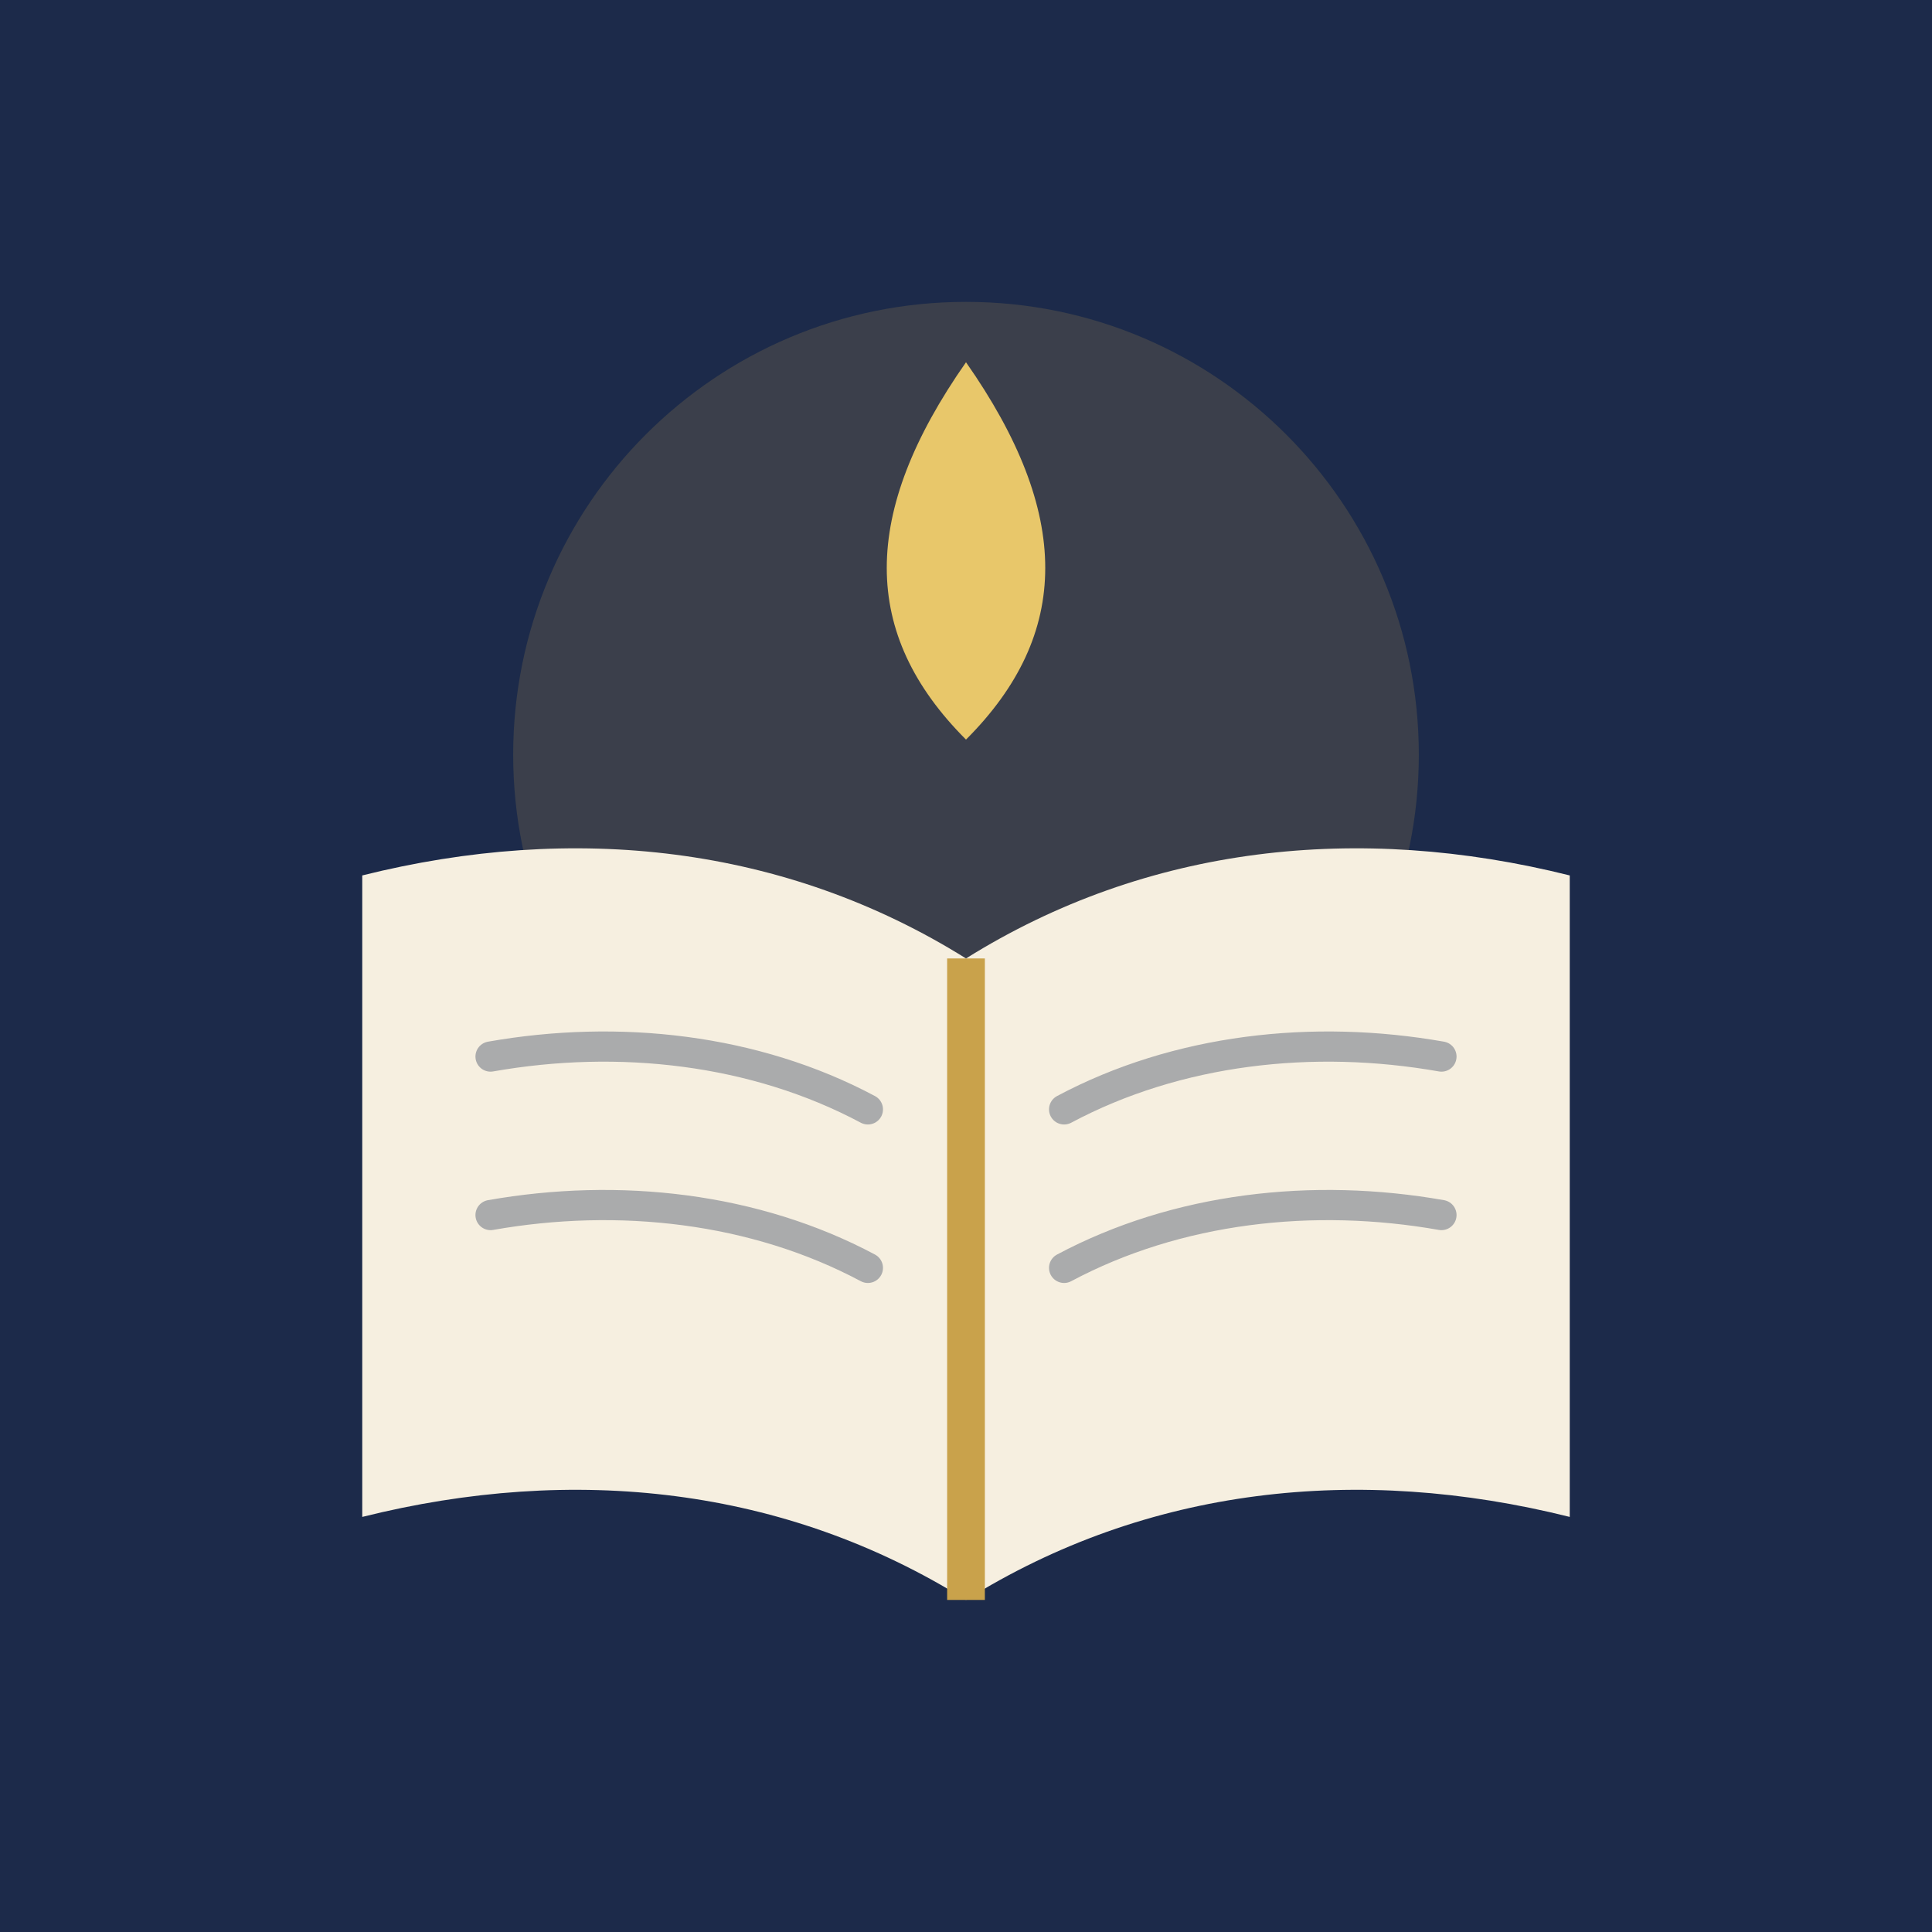
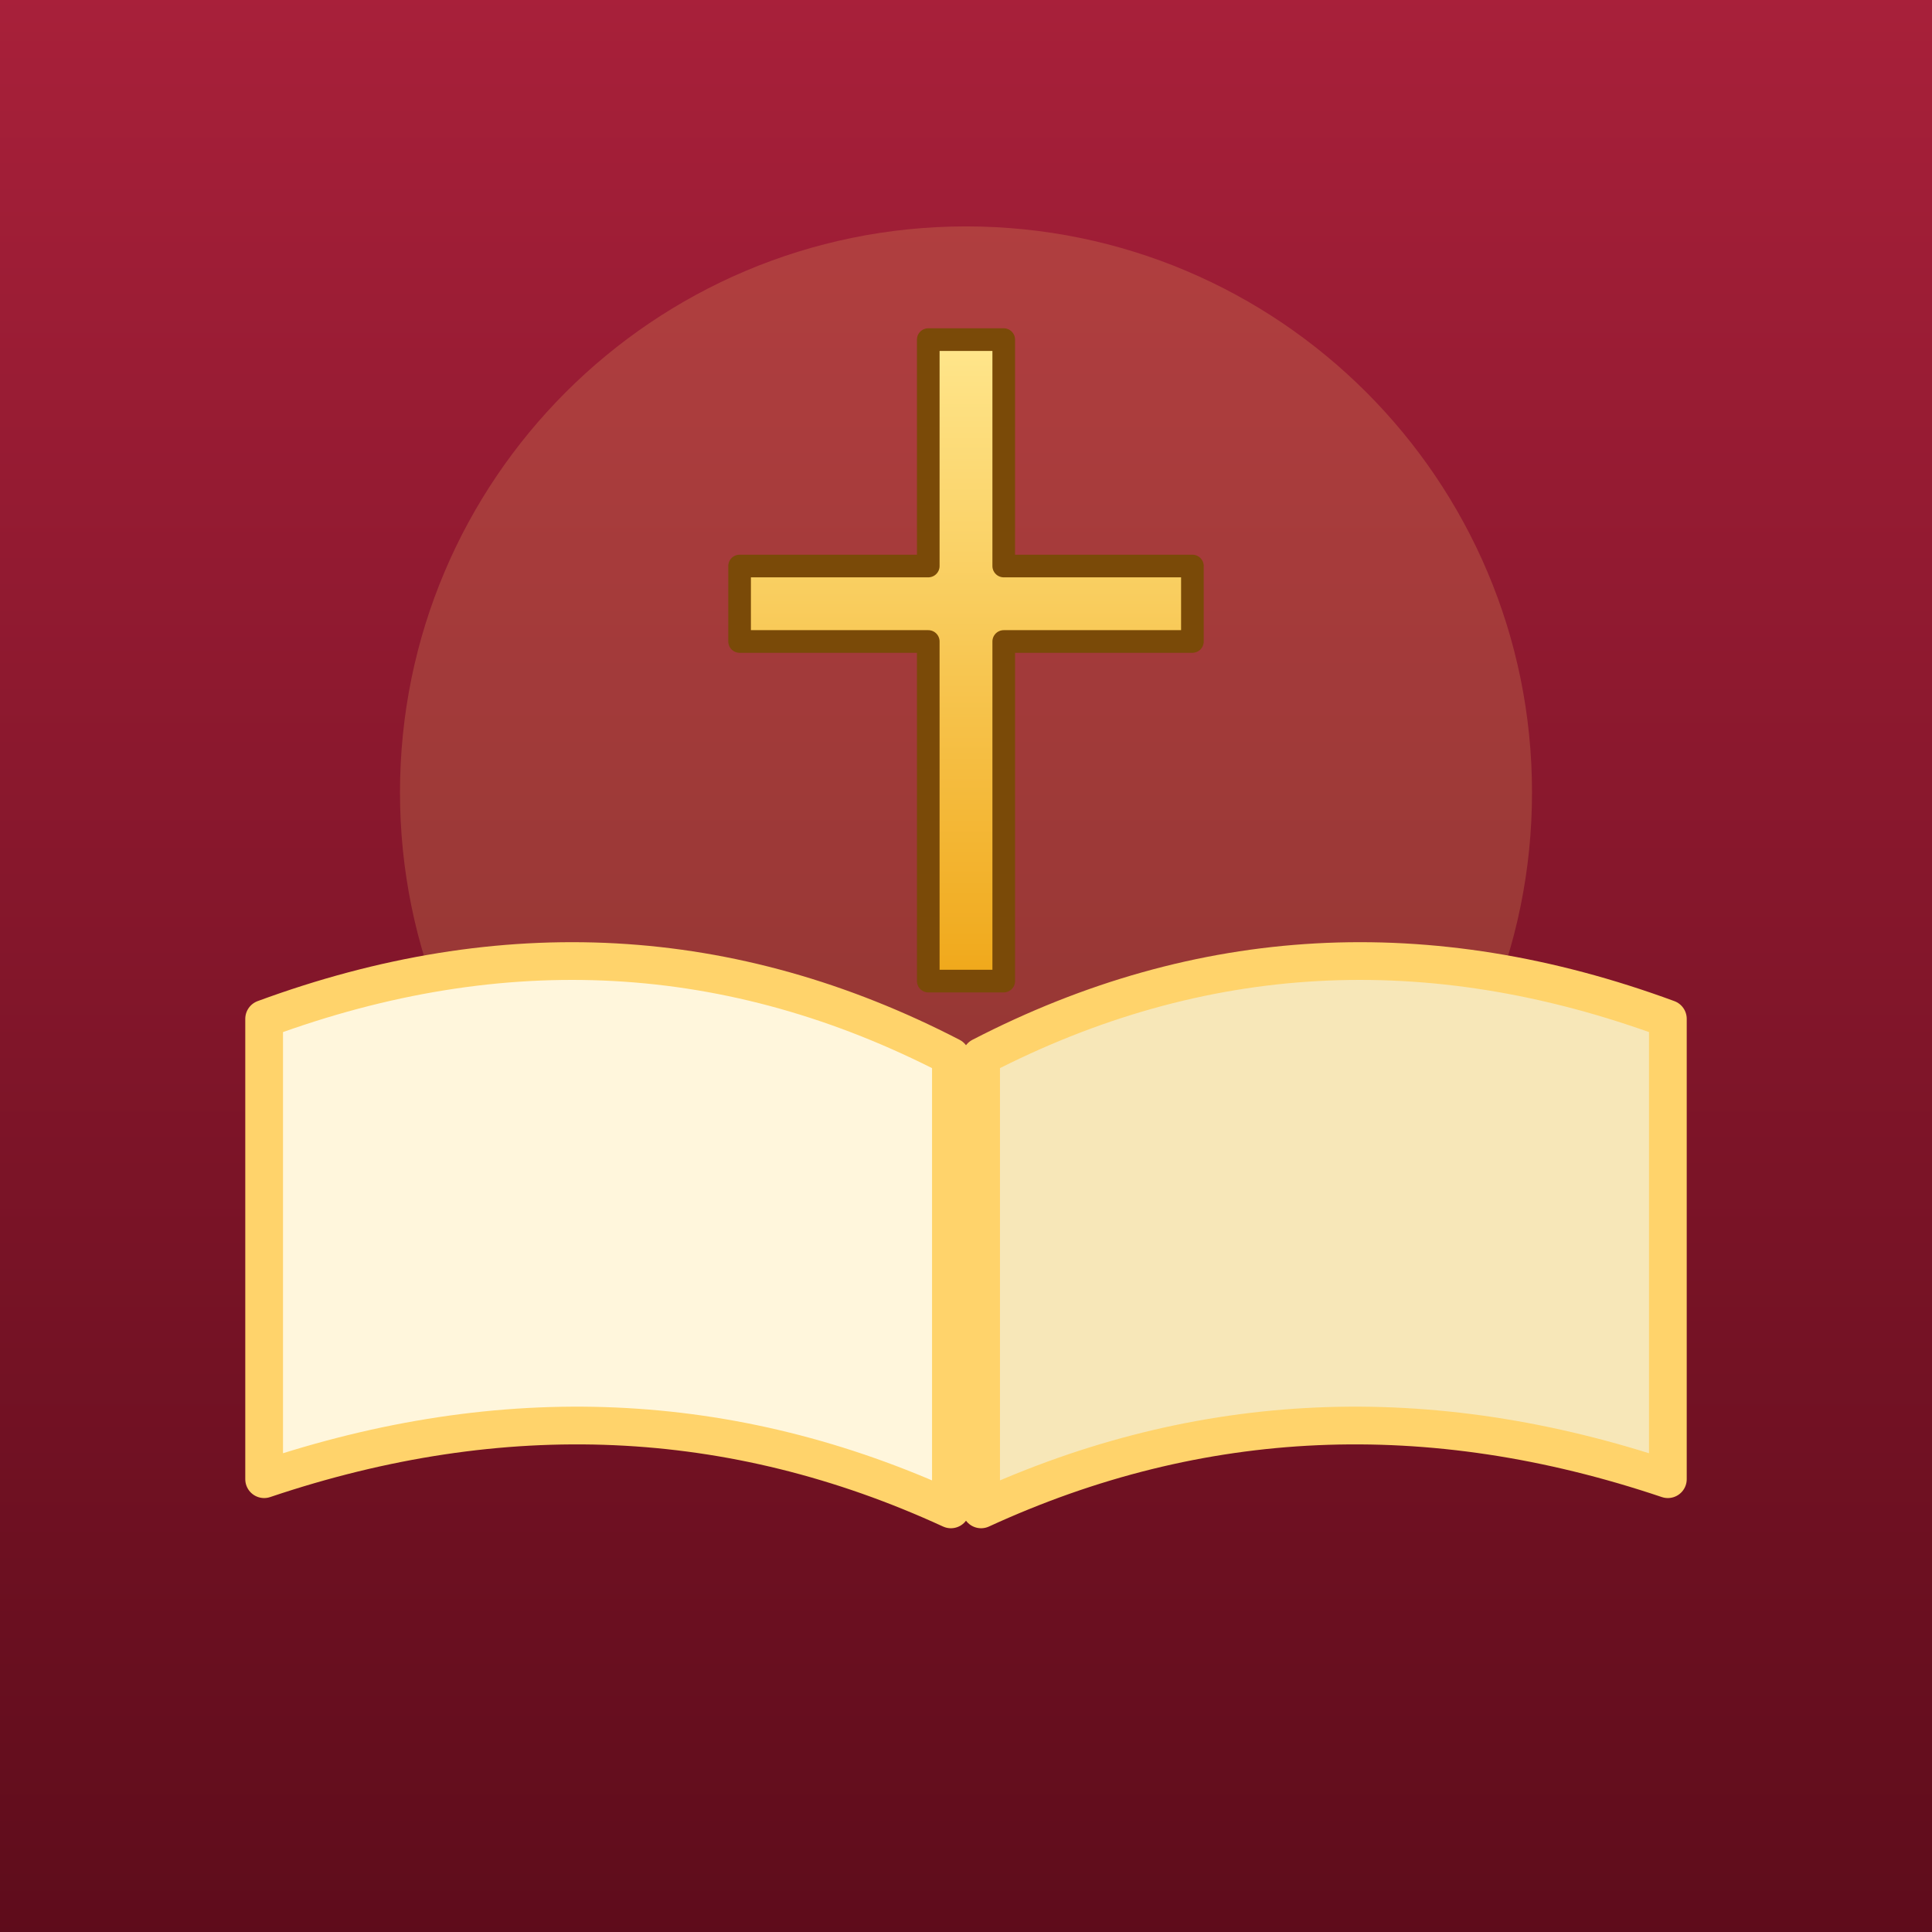
<svg xmlns="http://www.w3.org/2000/svg" viewBox="0 0 512 512">
-   <rect width="512" height="512" fill="#1c2a4a" />
-   <circle cx="256" cy="200" r="120" fill="#c9a24b" opacity=".18" />
-   <path d="M256 96c-28 40-28 72 0 100 28-28 28-60 0-100z" fill="#e8c76a" />
-   <path d="M96 232c56-14 112-8 160 22 48-30 104-36 160-22v170c-56-14-112-8-160 22-48-30-104-36-160-22z" fill="#f6efe0" />
-   <path d="M256 254v170" stroke="#c9a24b" stroke-width="10" />
-   <path d="M130 280c34-6 70-2 100 14M130 322c34-6 70-2 100 14M382 280c-34-6-70-2-100 14M382 322c-34-6-70-2-100 14" stroke="#1c2a4a" stroke-width="8" fill="none" opacity=".35" stroke-linecap="round" />
+   <defs>
+     <linearGradient id="b" x1="0" y1="0" x2="0" y2="1">
+       <stop offset="0" stop-color="#A8203A" />
+       <stop offset="1" stop-color="#5E0C1B" />
+     </linearGradient>
+     <linearGradient id="o" x1="0" y1="0" x2="0" y2="1">
+       <stop offset="0" stop-color="#FFE68C" />
+       <stop offset="1" stop-color="#F0A81A" />
+     </linearGradient>
+   </defs>
+   <rect width="512" height="512" fill="url(#b)" />
+   <circle cx="256" cy="210" r="150" fill="#FFD36B" opacity=".18" />
+   <g stroke="#FFD36B" stroke-width="10" stroke-linejoin="round">
+     <path d="M70 270Q165 235 252 280V400Q165 360 70 392Z" fill="#FFF6DC" />
+     <path d="M442 270Q347 235 260 280V400Q347 360 442 392Z" fill="#F7E7B8" />
+   </g>
+   <path d="M246 90h20v60h50v20h-50v90h-20v-90h-50v-20h50z" fill="url(#o)" stroke="#7A4A08" stroke-width="6" stroke-linejoin="round" />
</svg>
